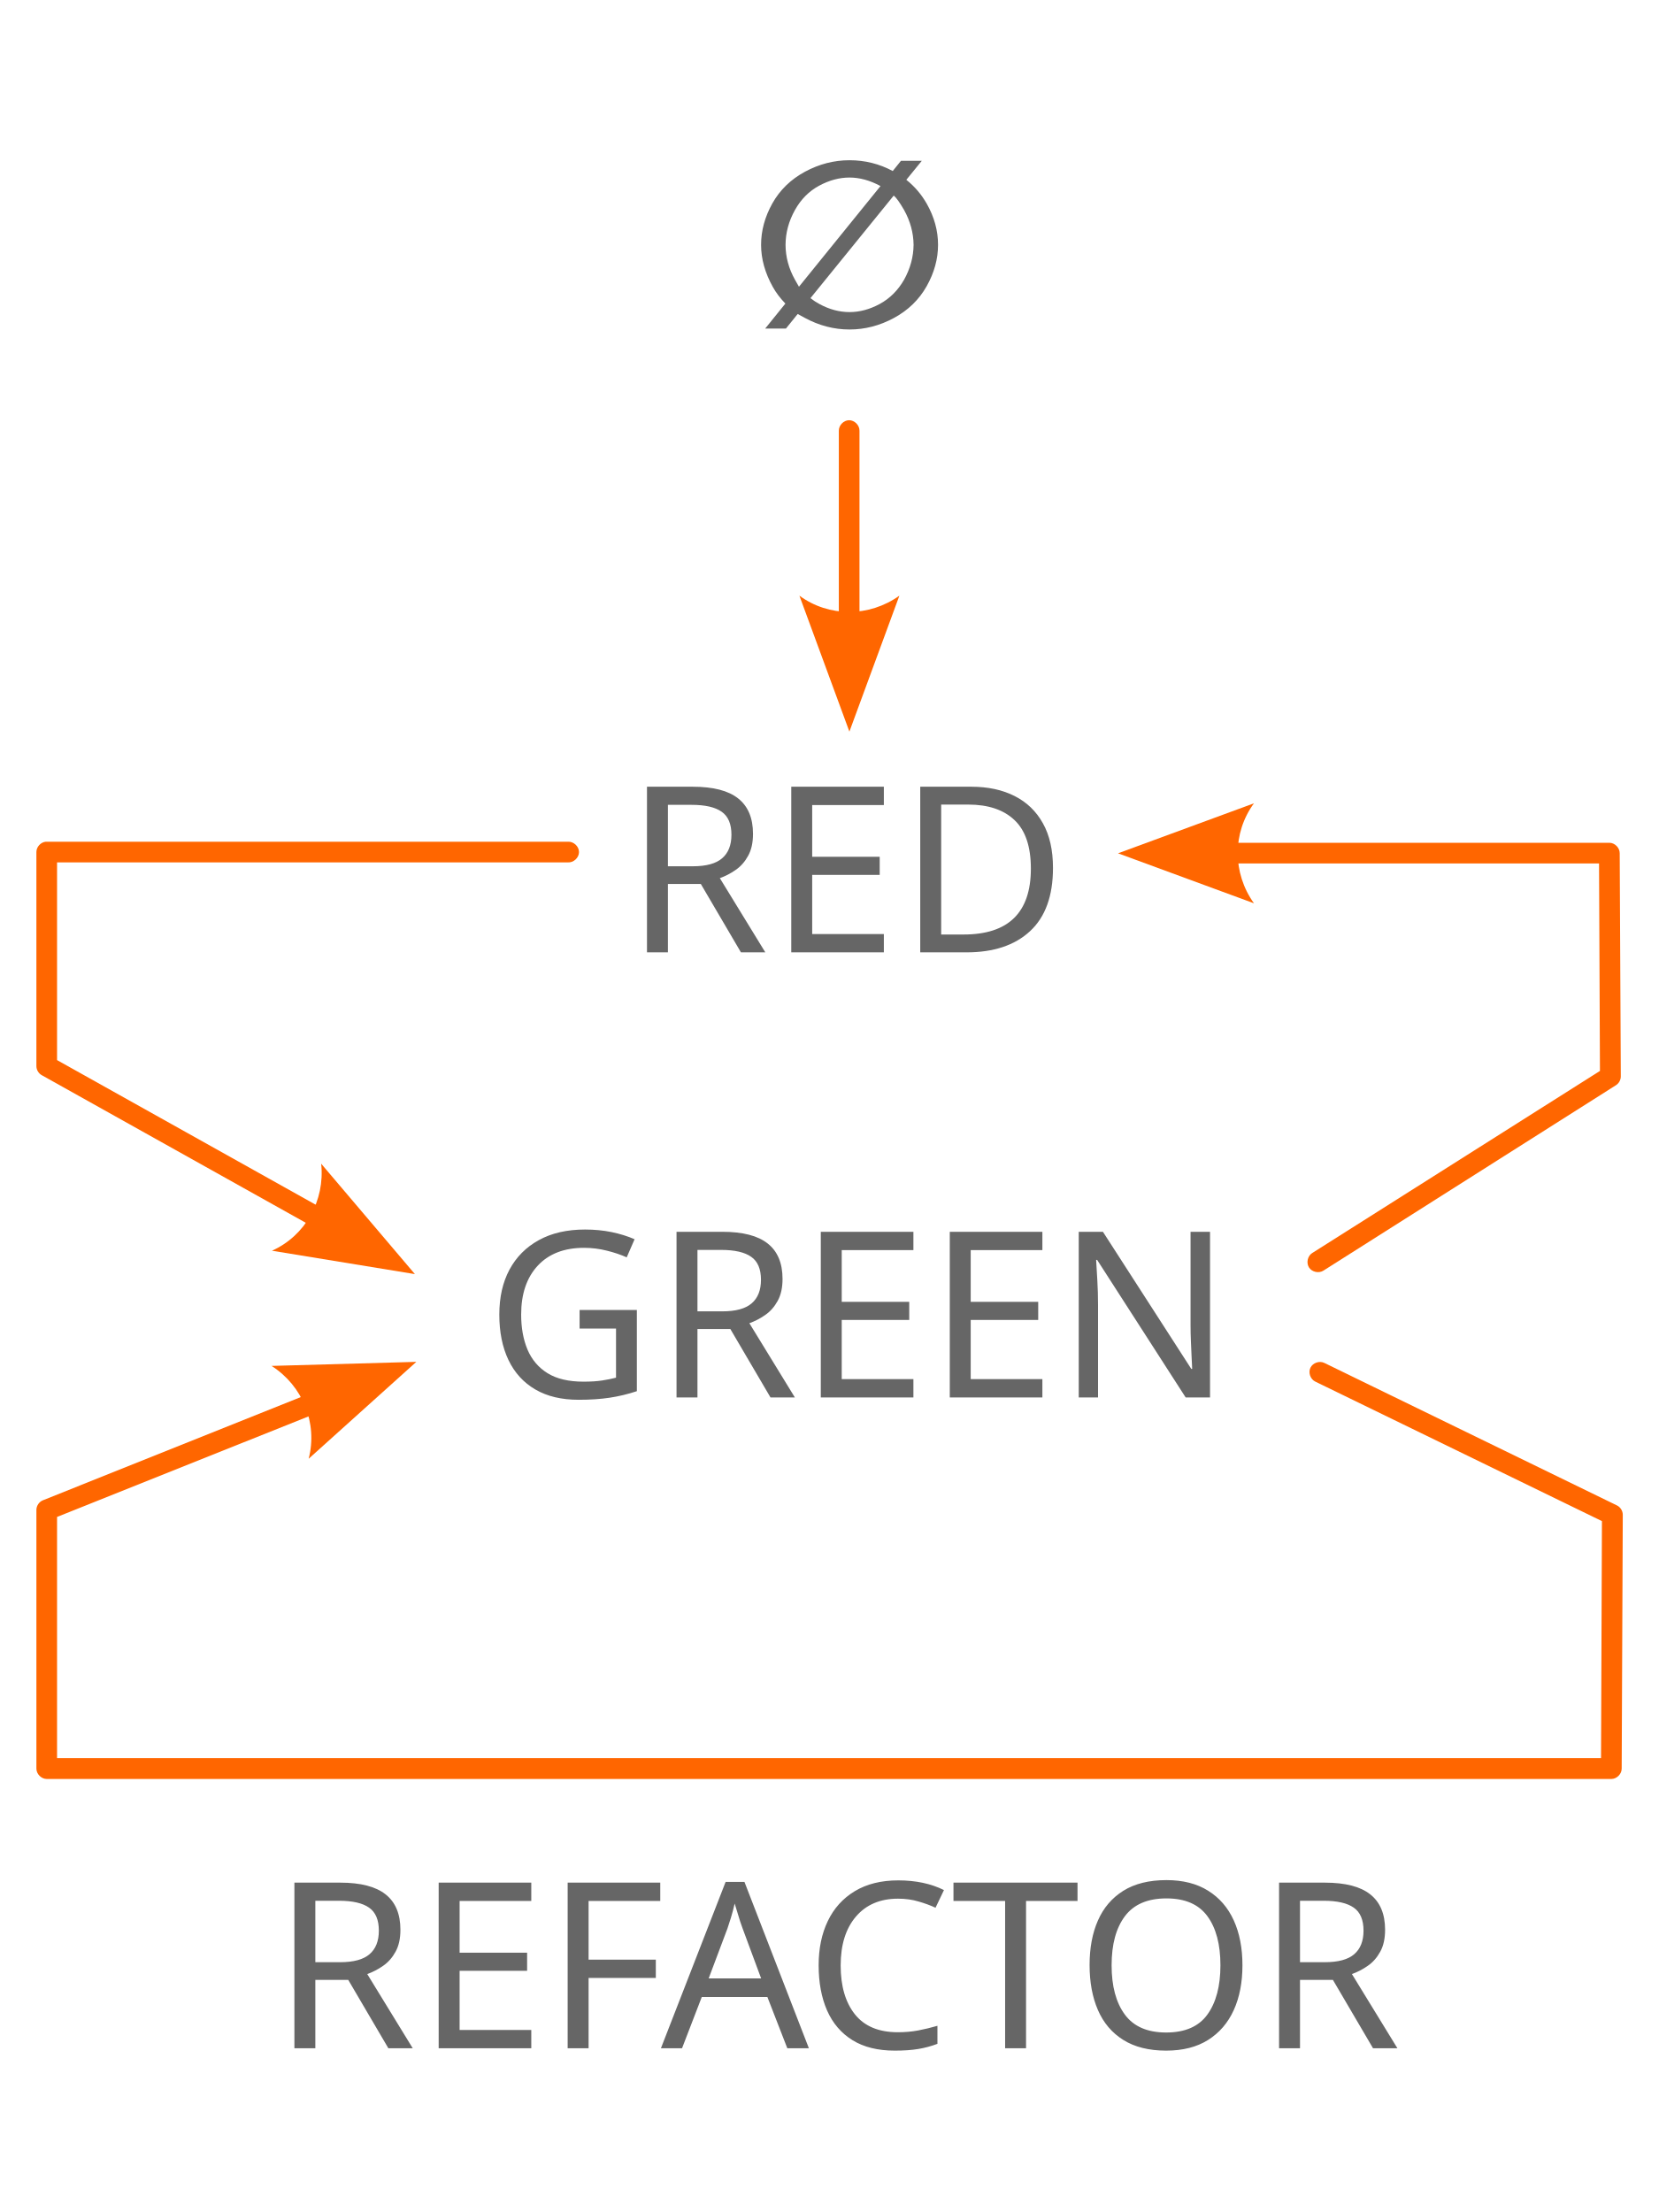
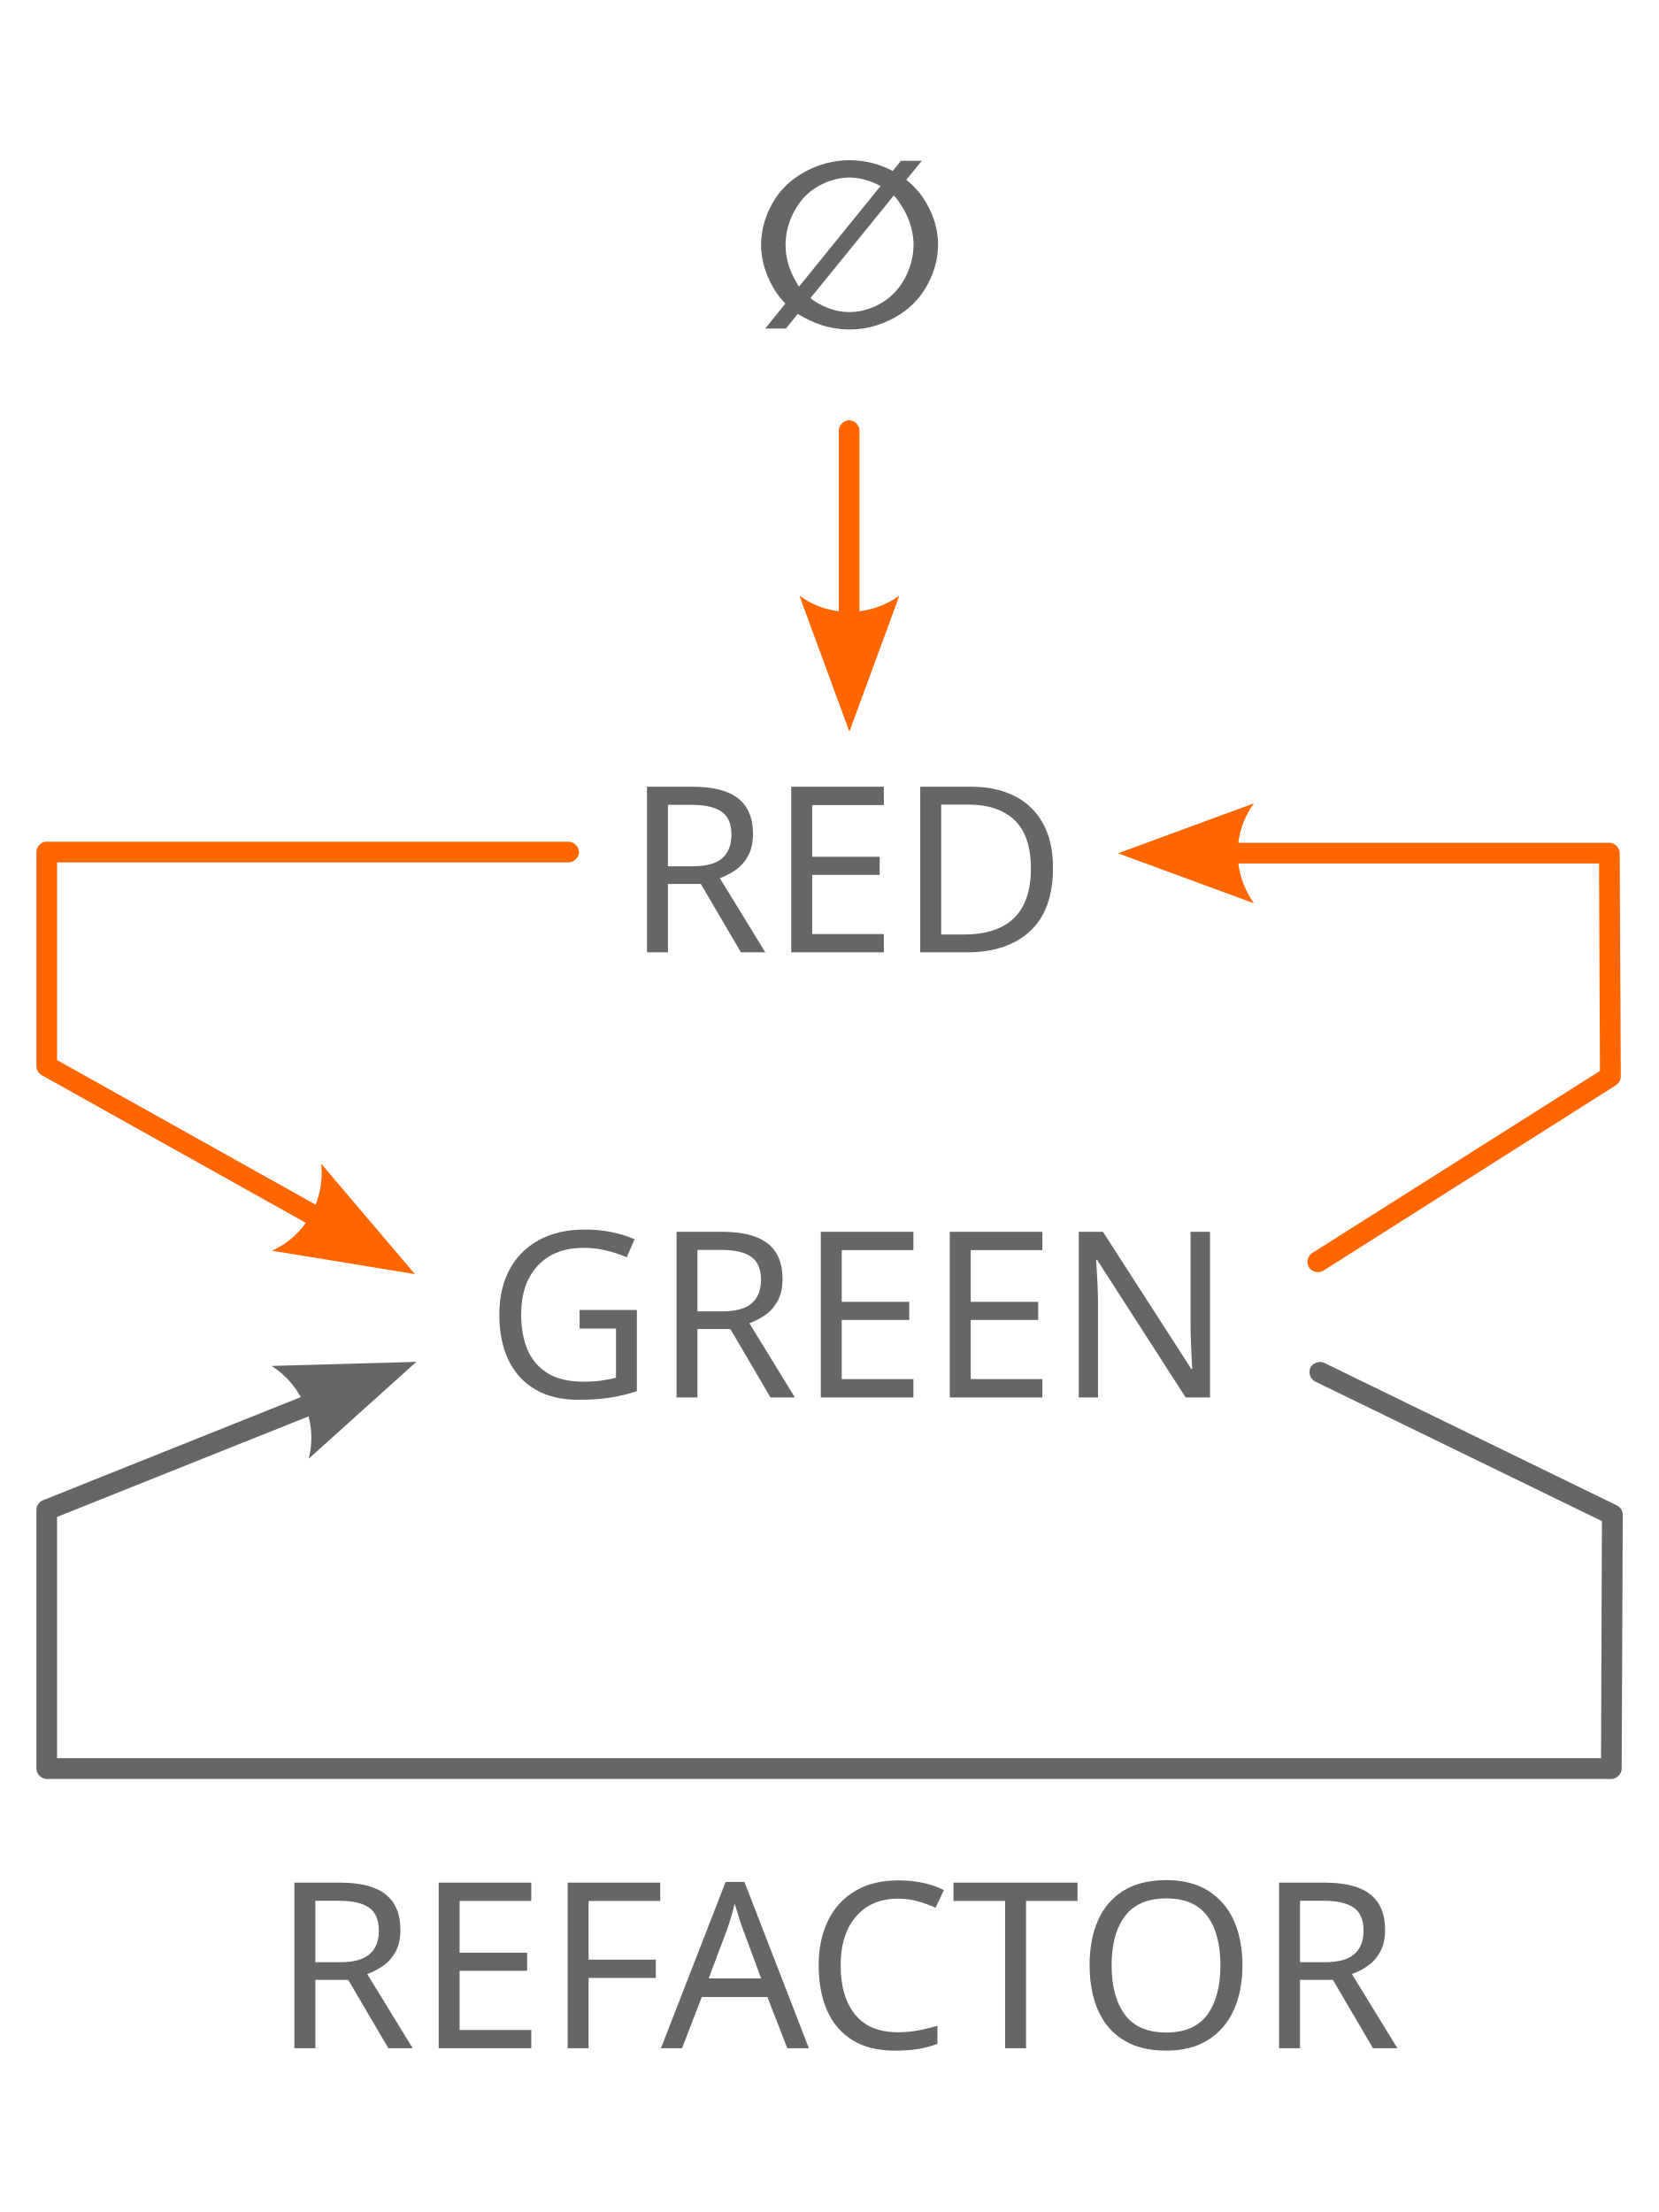
<svg xmlns="http://www.w3.org/2000/svg" width="480" height="640" id="svg2" version="1.1">
  <defs id="defs4">
    <marker orient="auto" refY="0" refX="0" id="Arrow1Sstart" style="overflow:visible">
      <path id="path3785" d="M 0,0 5,-5 -12.5,0 5,5 0,0 z" style="fill-rule:evenodd;stroke:#000000;stroke-width:1pt" transform="matrix(0.2,0,0,0.2,1.2,0)" />
    </marker>
    <marker orient="auto" refY="0" refX="0" id="Arrow1Mstart" style="overflow:visible">
      <path id="path3779" d="M 0,0 5,-5 -12.5,0 5,5 0,0 z" style="fill-rule:evenodd;stroke:#000000;stroke-width:1pt" transform="matrix(0.4,0,0,0.4,4,0)" />
    </marker>
    <marker orient="auto" refY="0" refX="0" id="Arrow2Send" style="overflow:visible">
      <path id="path3806" style="fill-rule:evenodd;stroke-width:0.625;stroke-linejoin:round" d="M 8.719,4.034 -2.207,0.016 8.719,-4.002 c -1.745,2.372 -1.735,5.617 -6e-7,8.035 z" transform="matrix(-0.3,0,0,-0.3,0.69,0)" />
    </marker>
    <marker orient="auto" refY="0" refX="0" id="Arrow2Mend" style="overflow:visible">
      <path id="path3800" style="fill-rule:evenodd;stroke-width:0.625;stroke-linejoin:round" d="M 8.719,4.034 -2.207,0.016 8.719,-4.002 c -1.745,2.372 -1.735,5.617 -6e-7,8.035 z" transform="scale(-0.6,-0.6)" />
    </marker>
    <marker orient="auto" refY="0" refX="0" id="Arrow2Lend" style="overflow:visible">
      <path id="path3794" style="fill-rule:evenodd;stroke-width:0.625;stroke-linejoin:round" d="M 8.719,4.034 -2.207,0.016 8.719,-4.002 c -1.745,2.372 -1.735,5.617 -6e-7,8.035 z" transform="matrix(-1.1,0,0,-1.1,-1.1,0)" />
    </marker>
    <marker orient="auto" refY="0" refX="0" id="Arrow1Lend" style="overflow:visible">
      <path id="path3776" d="M 0,0 5,-5 -12.5,0 5,5 0,0 z" style="fill-rule:evenodd;stroke:#000000;stroke-width:1pt" transform="matrix(-0.8,0,0,-0.8,-10,0)" />
    </marker>
  </defs>
  <g id="layer1" transform="translate(0,-412.3622)">
    <g id="g6365" transform="matrix(1.677823,0,0,1.677823,-131.77,350.4824)">
      <g id="g6409" style="fill:#ff6600;fill-opacity:1">
        <g id="g6438" style="fill:#ff6600;fill-opacity:1">
          <path style="font-size:medium;font-style:normal;font-variant:normal;font-weight:normal;font-stretch:normal;text-indent:0;text-align:start;text-decoration:none;line-height:normal;letter-spacing:normal;word-spacing:normal;text-transform:none;direction:ltr;block-progression:tb;writing-mode:lr-tb;text-anchor:start;baseline-shift:baseline;color:#000000;fill:#ff6600;fill-opacity:1;stroke:none;stroke-width:3.576;marker:none;visibility:visible;display:inline;overflow:visible;enable-background:accumulate;font-family:Sans;-inkscape-font-specification:Sans" d="m 86.406,182.031 c -0.867,0.095 -1.596,0.909 -1.594,1.781 l 0,36.906 c -0.002,0.631 0.357,1.251 0.906,1.562 l 55.768,31.178 c 0.812,0.587 2.11,0.304 2.604,-0.569 0.494,-0.873 0.068,-2.131 -0.854,-2.525 L 88.375,219.688 l 0,-34.094 88.062,0 c 0.985,0.087 1.946,-0.792 1.946,-1.781 0,-0.989 -0.961,-1.868 -1.946,-1.781 l -89.844,0 c -0.062,-0.003 -0.125,-0.003 -0.188,0 z" id="path6411" />
          <path d="m 133.92,237.552 16.164,19.042 -24.65,-4.034 c 5.765,-2.587 9.174,-8.66 8.486,-15.008 z" style="fill:#ff6600;fill-rule:evenodd;stroke-width:0.625;stroke-linejoin:round;fill-opacity:1" id="path6444" />
        </g>
        <g id="g6454" style="fill:#ff6600;fill-opacity:1" transform="translate(-0.3433904,0.1815412)">
          <path style="font-size:medium;font-style:normal;font-variant:normal;font-weight:normal;font-stretch:normal;text-indent:0;text-align:start;text-decoration:none;line-height:normal;letter-spacing:normal;word-spacing:normal;text-transform:none;direction:ltr;block-progression:tb;writing-mode:lr-tb;text-anchor:start;baseline-shift:baseline;color:#000000;fill:#ff6600;fill-opacity:1;stroke:none;stroke-width:3.576;marker:none;visibility:visible;display:inline;overflow:visible;enable-background:accumulate;font-family:Sans;-inkscape-font-specification:Sans" d="m 284.563,182.031 c -0.887,0.11 -1.612,0.976 -1.565,1.869 0.047,0.893 0.859,1.678 1.753,1.694 l 69.875,0 0.156,35.781 -49.625,31.406 c -0.794,0.507 -1.054,1.691 -0.547,2.485 0.507,0.794 1.691,1.054 2.485,0.547 l 50.438,-31.969 c 0.508,-0.316 0.838,-0.902 0.844,-1.5 l -0.188,-38.531 c -0.004,-0.932 -0.85,-1.778 -1.781,-1.781 l -71.656,0 c -0.062,-0.003 -0.125,-0.003 -0.188,0 z" id="path6413" />
          <path d="m 295.119,192.468 -23.443,-8.621 23.443,-8.621 c -3.745,5.09 -3.724,12.053 0,17.241 z" style="fill:#ff6600;fill-rule:evenodd;stroke-width:0.625;stroke-linejoin:round;fill-opacity:1" id="path6460" />
        </g>
-         <g id="g6430" style="fill:#ff6600;fill-opacity:1">
-           <path style="font-size:medium;font-style:normal;font-variant:normal;font-weight:normal;font-stretch:normal;text-indent:0;text-align:start;text-decoration:none;line-height:normal;letter-spacing:normal;word-spacing:normal;text-transform:none;direction:ltr;block-progression:tb;writing-mode:lr-tb;text-anchor:start;baseline-shift:baseline;color:#000000;fill:#ff6600;fill-opacity:1;stroke:none;stroke-width:3.576;marker:none;visibility:visible;display:inline;overflow:visible;enable-background:accumulate;font-family:Sans;-inkscape-font-specification:Sans" d="m 139.79,274.103 c -0.161,0.02 -0.319,0.062 -0.469,0.125 L 85.938,295.594 c -0.658,0.263 -1.123,0.948 -1.125,1.656 l 0,44.625 c 0.004,0.932 0.85,1.778 1.781,1.781 l 269.812,0 c 0.932,-0.004 1.778,-0.85 1.781,-1.781 l 0.188,-43.781 c 0.002,-0.677 -0.418,-1.338 -1.031,-1.625 l -50.438,-24.562 c -0.843,-0.409 -1.982,-0.015 -2.391,0.828 -0.409,0.843 -0.015,1.982 0.828,2.391 l 49.438,24.062 -0.156,40.875 -266.25,0 0,-41.594 52.259,-20.897 c 0.86,-0.265 1.424,-1.257 1.211,-2.131 -0.213,-0.875 -1.168,-1.497 -2.054,-1.337 z" id="path6415" />
-           <path d="m 125.362,272.425 24.968,-0.7 -18.567,16.708 c 1.588,-6.116 -1.018,-12.574 -6.401,-16.009 z" style="fill:#ff6600;fill-rule:evenodd;stroke-width:0.625;stroke-linejoin:round;fill-opacity:1" id="path6436" />
+         <g id="g6430" style="fill:#666666;fill-opacity:1">
+           <path style="font-size:medium;font-style:normal;font-variant:normal;font-weight:normal;font-stretch:normal;text-indent:0;text-align:start;text-decoration:none;line-height:normal;letter-spacing:normal;word-spacing:normal;text-transform:none;direction:ltr;block-progression:tb;writing-mode:lr-tb;text-anchor:start;baseline-shift:baseline;color:#000000;fill:#666666;fill-opacity:1;stroke:none;stroke-width:3.576;marker:none;visibility:visible;display:inline;overflow:visible;enable-background:accumulate;font-family:Sans;-inkscape-font-specification:Sans" d="m 139.79,274.103 c -0.161,0.02 -0.319,0.062 -0.469,0.125 L 85.938,295.594 c -0.658,0.263 -1.123,0.948 -1.125,1.656 l 0,44.625 c 0.004,0.932 0.85,1.778 1.781,1.781 l 269.812,0 c 0.932,-0.004 1.778,-0.85 1.781,-1.781 l 0.188,-43.781 c 0.002,-0.677 -0.418,-1.338 -1.031,-1.625 l -50.438,-24.562 c -0.843,-0.409 -1.982,-0.015 -2.391,0.828 -0.409,0.843 -0.015,1.982 0.828,2.391 l 49.438,24.062 -0.156,40.875 -266.25,0 0,-41.594 52.259,-20.897 c 0.86,-0.265 1.424,-1.257 1.211,-2.131 -0.213,-0.875 -1.168,-1.497 -2.054,-1.337 z" id="path6415" />
+           <path d="m 125.362,272.425 24.968,-0.7 -18.567,16.708 c 1.588,-6.116 -1.018,-12.574 -6.401,-16.009 z" style="fill:#666666;fill-rule:evenodd;stroke-width:0.625;stroke-linejoin:round;fill-opacity:1" id="path6436" />
        </g>
        <g id="g6446" style="fill:#ff6600;fill-opacity:1">
          <path style="font-size:medium;font-style:normal;font-variant:normal;font-weight:normal;font-stretch:normal;text-indent:0;text-align:start;text-decoration:none;line-height:normal;letter-spacing:normal;word-spacing:normal;text-transform:none;direction:ltr;block-progression:tb;writing-mode:lr-tb;text-anchor:start;baseline-shift:baseline;color:#000000;fill:#ff6600;fill-opacity:1;stroke:none;stroke-width:3.576;marker:none;visibility:visible;display:inline;overflow:visible;enable-background:accumulate;font-family:Sans;-inkscape-font-specification:Sans" d="m 224.938,109.344 c -0.932,0.02 -1.763,0.881 -1.75,1.812 l 0,42.388 c -0.087,0.985 0.792,1.946 1.781,1.946 0.989,0 1.868,-0.961 1.781,-1.946 l 0,-42.388 c 0.013,-0.953 -0.86,-1.826 -1.812,-1.812 z" id="path6417" />
          <path d="m 233.631,139.6 -8.621,23.443 -8.621,-23.443 c 5.09,3.745 12.053,3.724 17.241,0 z" style="fill:#ff6600;fill-rule:evenodd;stroke-width:0.625;stroke-linejoin:round;fill-opacity:1" id="path6452" />
        </g>
      </g>
      <text id="text2987" y="201.107" x="186.229" style="font-size:40px;font-style:normal;font-variant:normal;font-weight:normal;font-stretch:normal;line-height:125%;letter-spacing:0px;word-spacing:0px;fill:#666666;fill-opacity:1;stroke:none;font-family:Ubuntu;-inkscape-font-specification:Ubuntu" xml:space="preserve">
        <tspan y="201.107" x="186.229" id="tspan2989" style="font-weight:500;-inkscape-font-specification:Ubuntu Medium">RED</tspan>
      </text>
      <text id="text2991" y="277.862" x="162.205" style="font-size:40px;font-style:normal;font-variant:normal;font-weight:normal;font-stretch:normal;line-height:125%;letter-spacing:0px;word-spacing:0px;fill:#666666;fill-opacity:1;stroke:none;font-family:Ubuntu;-inkscape-font-specification:Ubuntu" xml:space="preserve">
        <tspan y="277.862" x="162.205" id="tspan2993" style="font-weight:500;-inkscape-font-specification:Ubuntu Medium">GREEN</tspan>
      </text>
      <text id="text2995" y="390.095" x="125.429" style="font-size:40px;font-style:normal;font-variant:normal;font-weight:normal;font-stretch:normal;line-height:125%;letter-spacing:0px;word-spacing:0px;fill:#666666;fill-opacity:1;stroke:none;font-family:Ubuntu;-inkscape-font-specification:Ubuntu" xml:space="preserve">
        <tspan y="390.095" x="125.429" id="tspan2997" style="font-weight:500;-inkscape-font-specification:Ubuntu Medium">REFACTOR</tspan>
      </text>
      <text xml:space="preserve" style="font-size:40px;font-style:normal;font-variant:normal;font-weight:normal;font-stretch:normal;line-height:125%;letter-spacing:0px;word-spacing:0px;fill:#666666;fill-opacity:1;stroke:none;font-family:Ubuntu;-inkscape-font-specification:Ubuntu" x="207.905" y="93.107" id="text6320">
        <tspan style="font-weight:bold;-inkscape-font-specification:Ubuntu Bold;fill:#666666;fill-opacity:1" id="tspan6322" x="207.905" y="93.107">∅</tspan>
      </text>
    </g>
  </g>
</svg>
